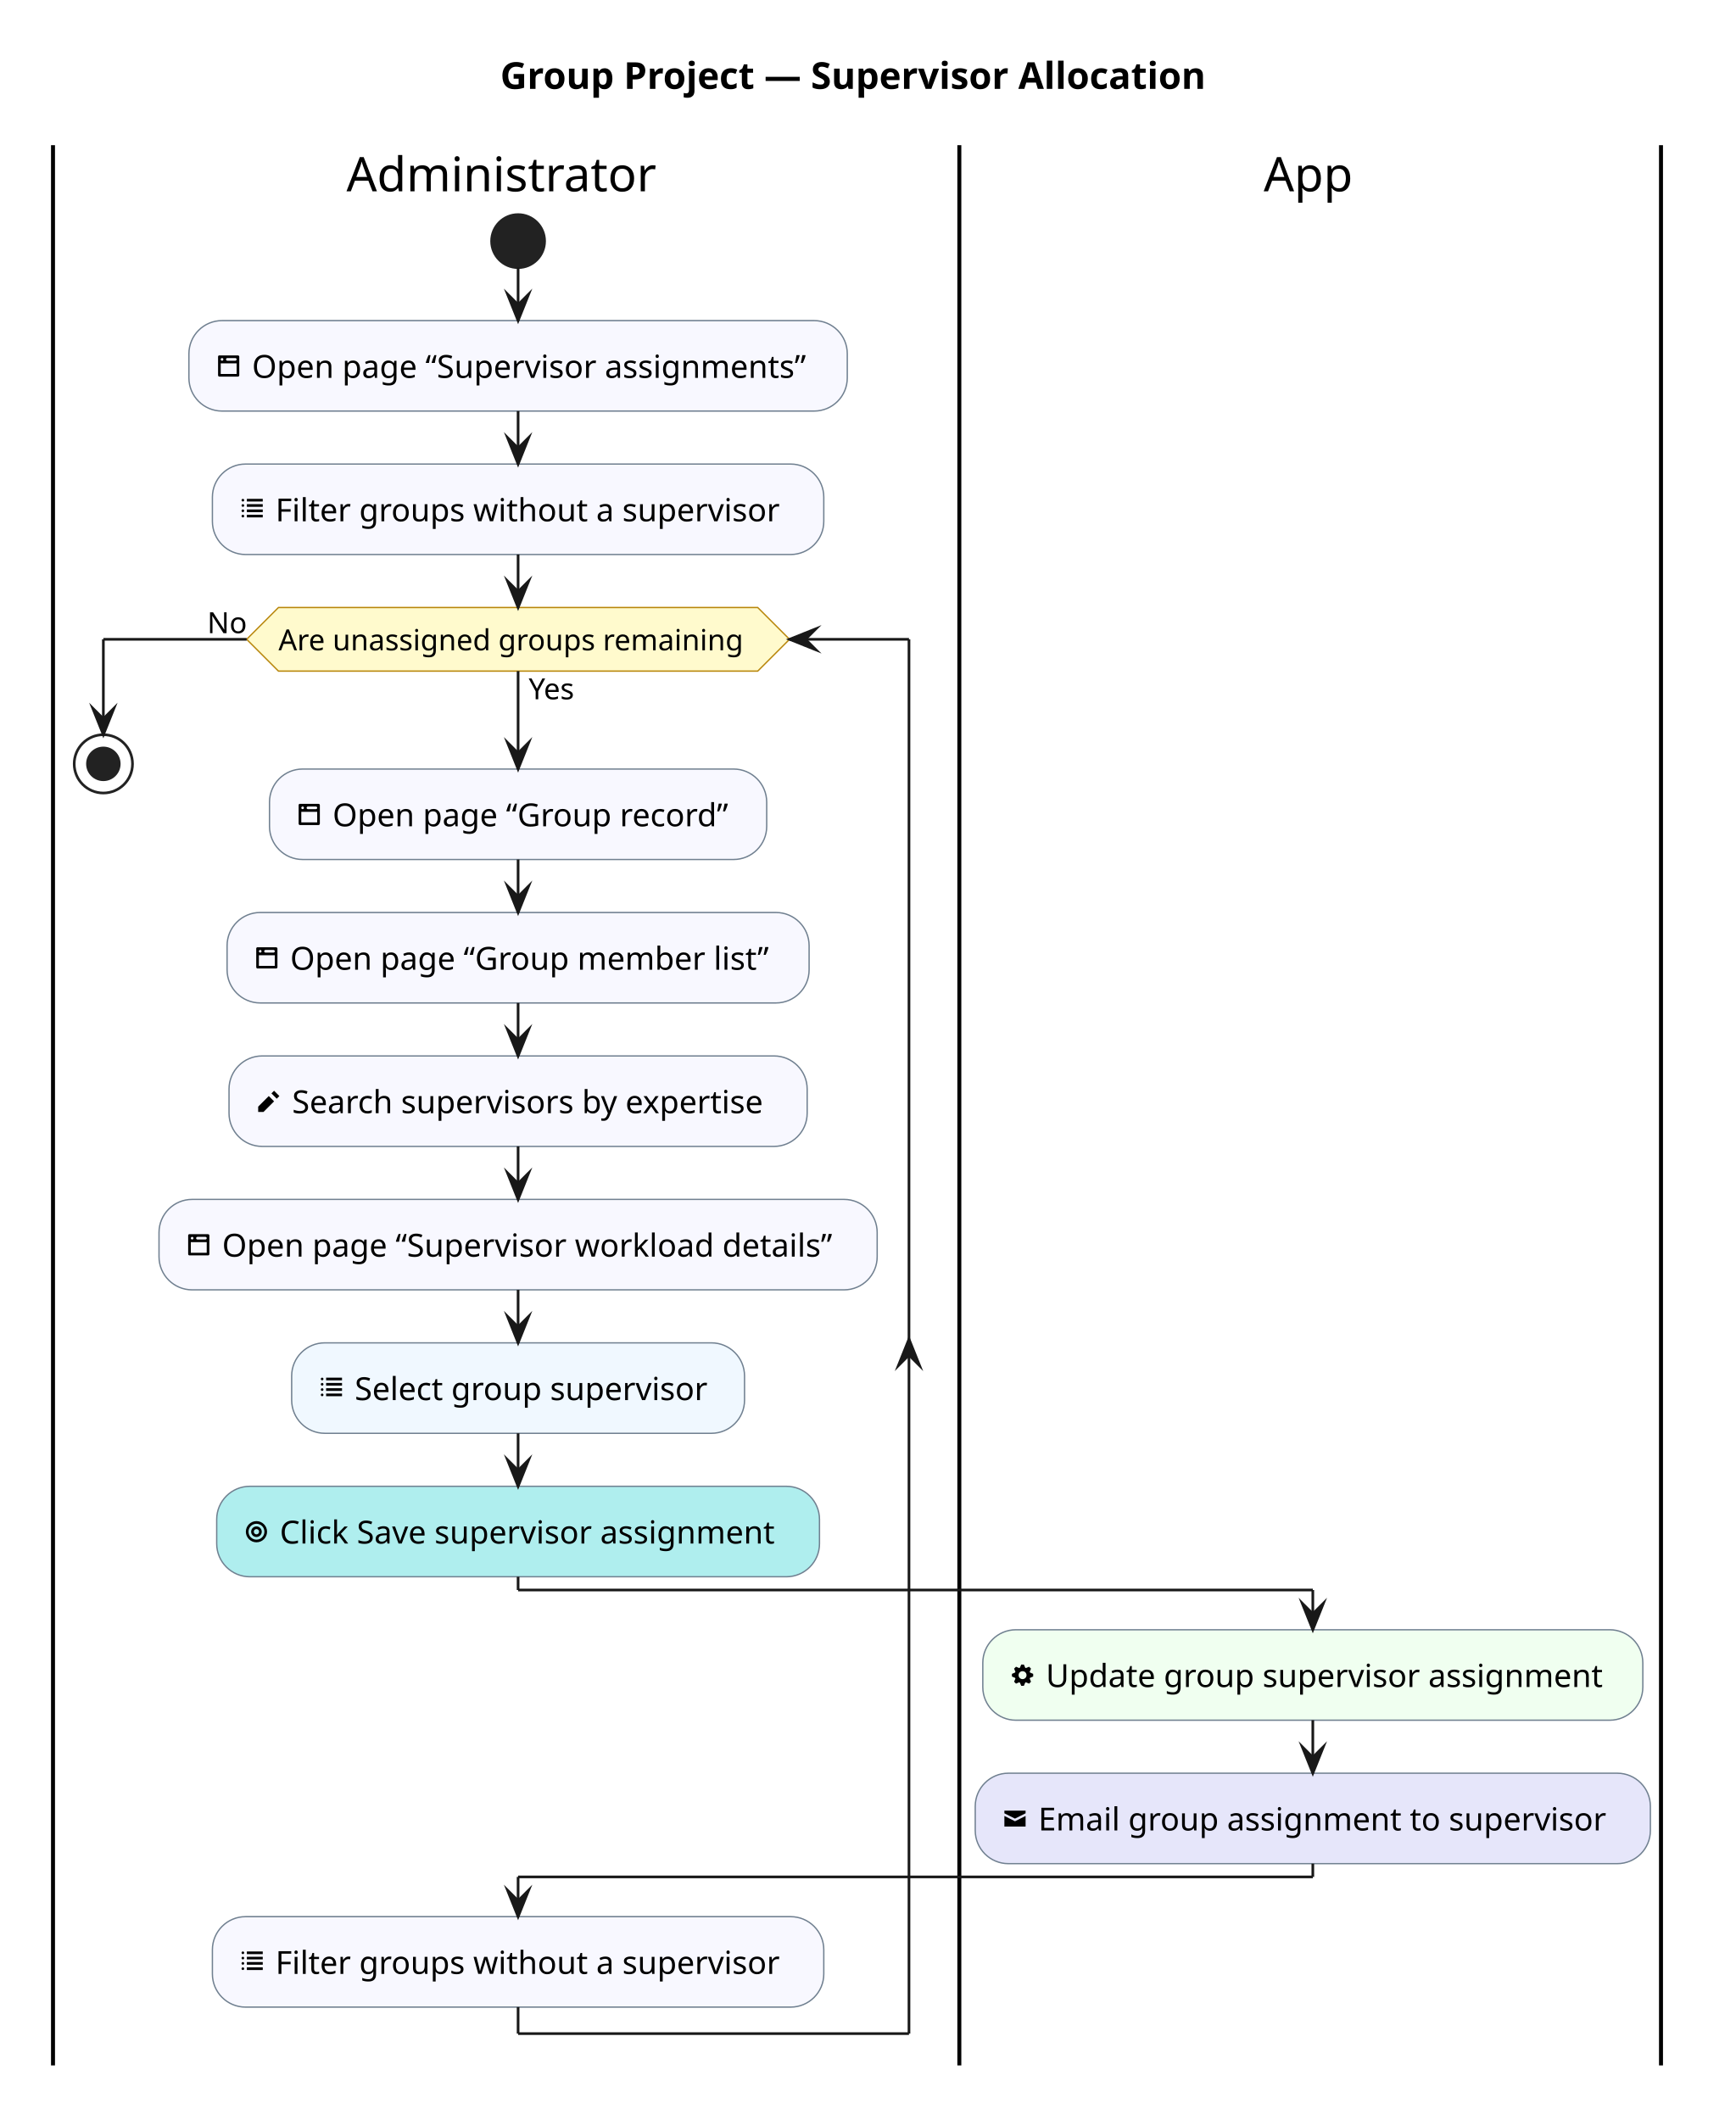
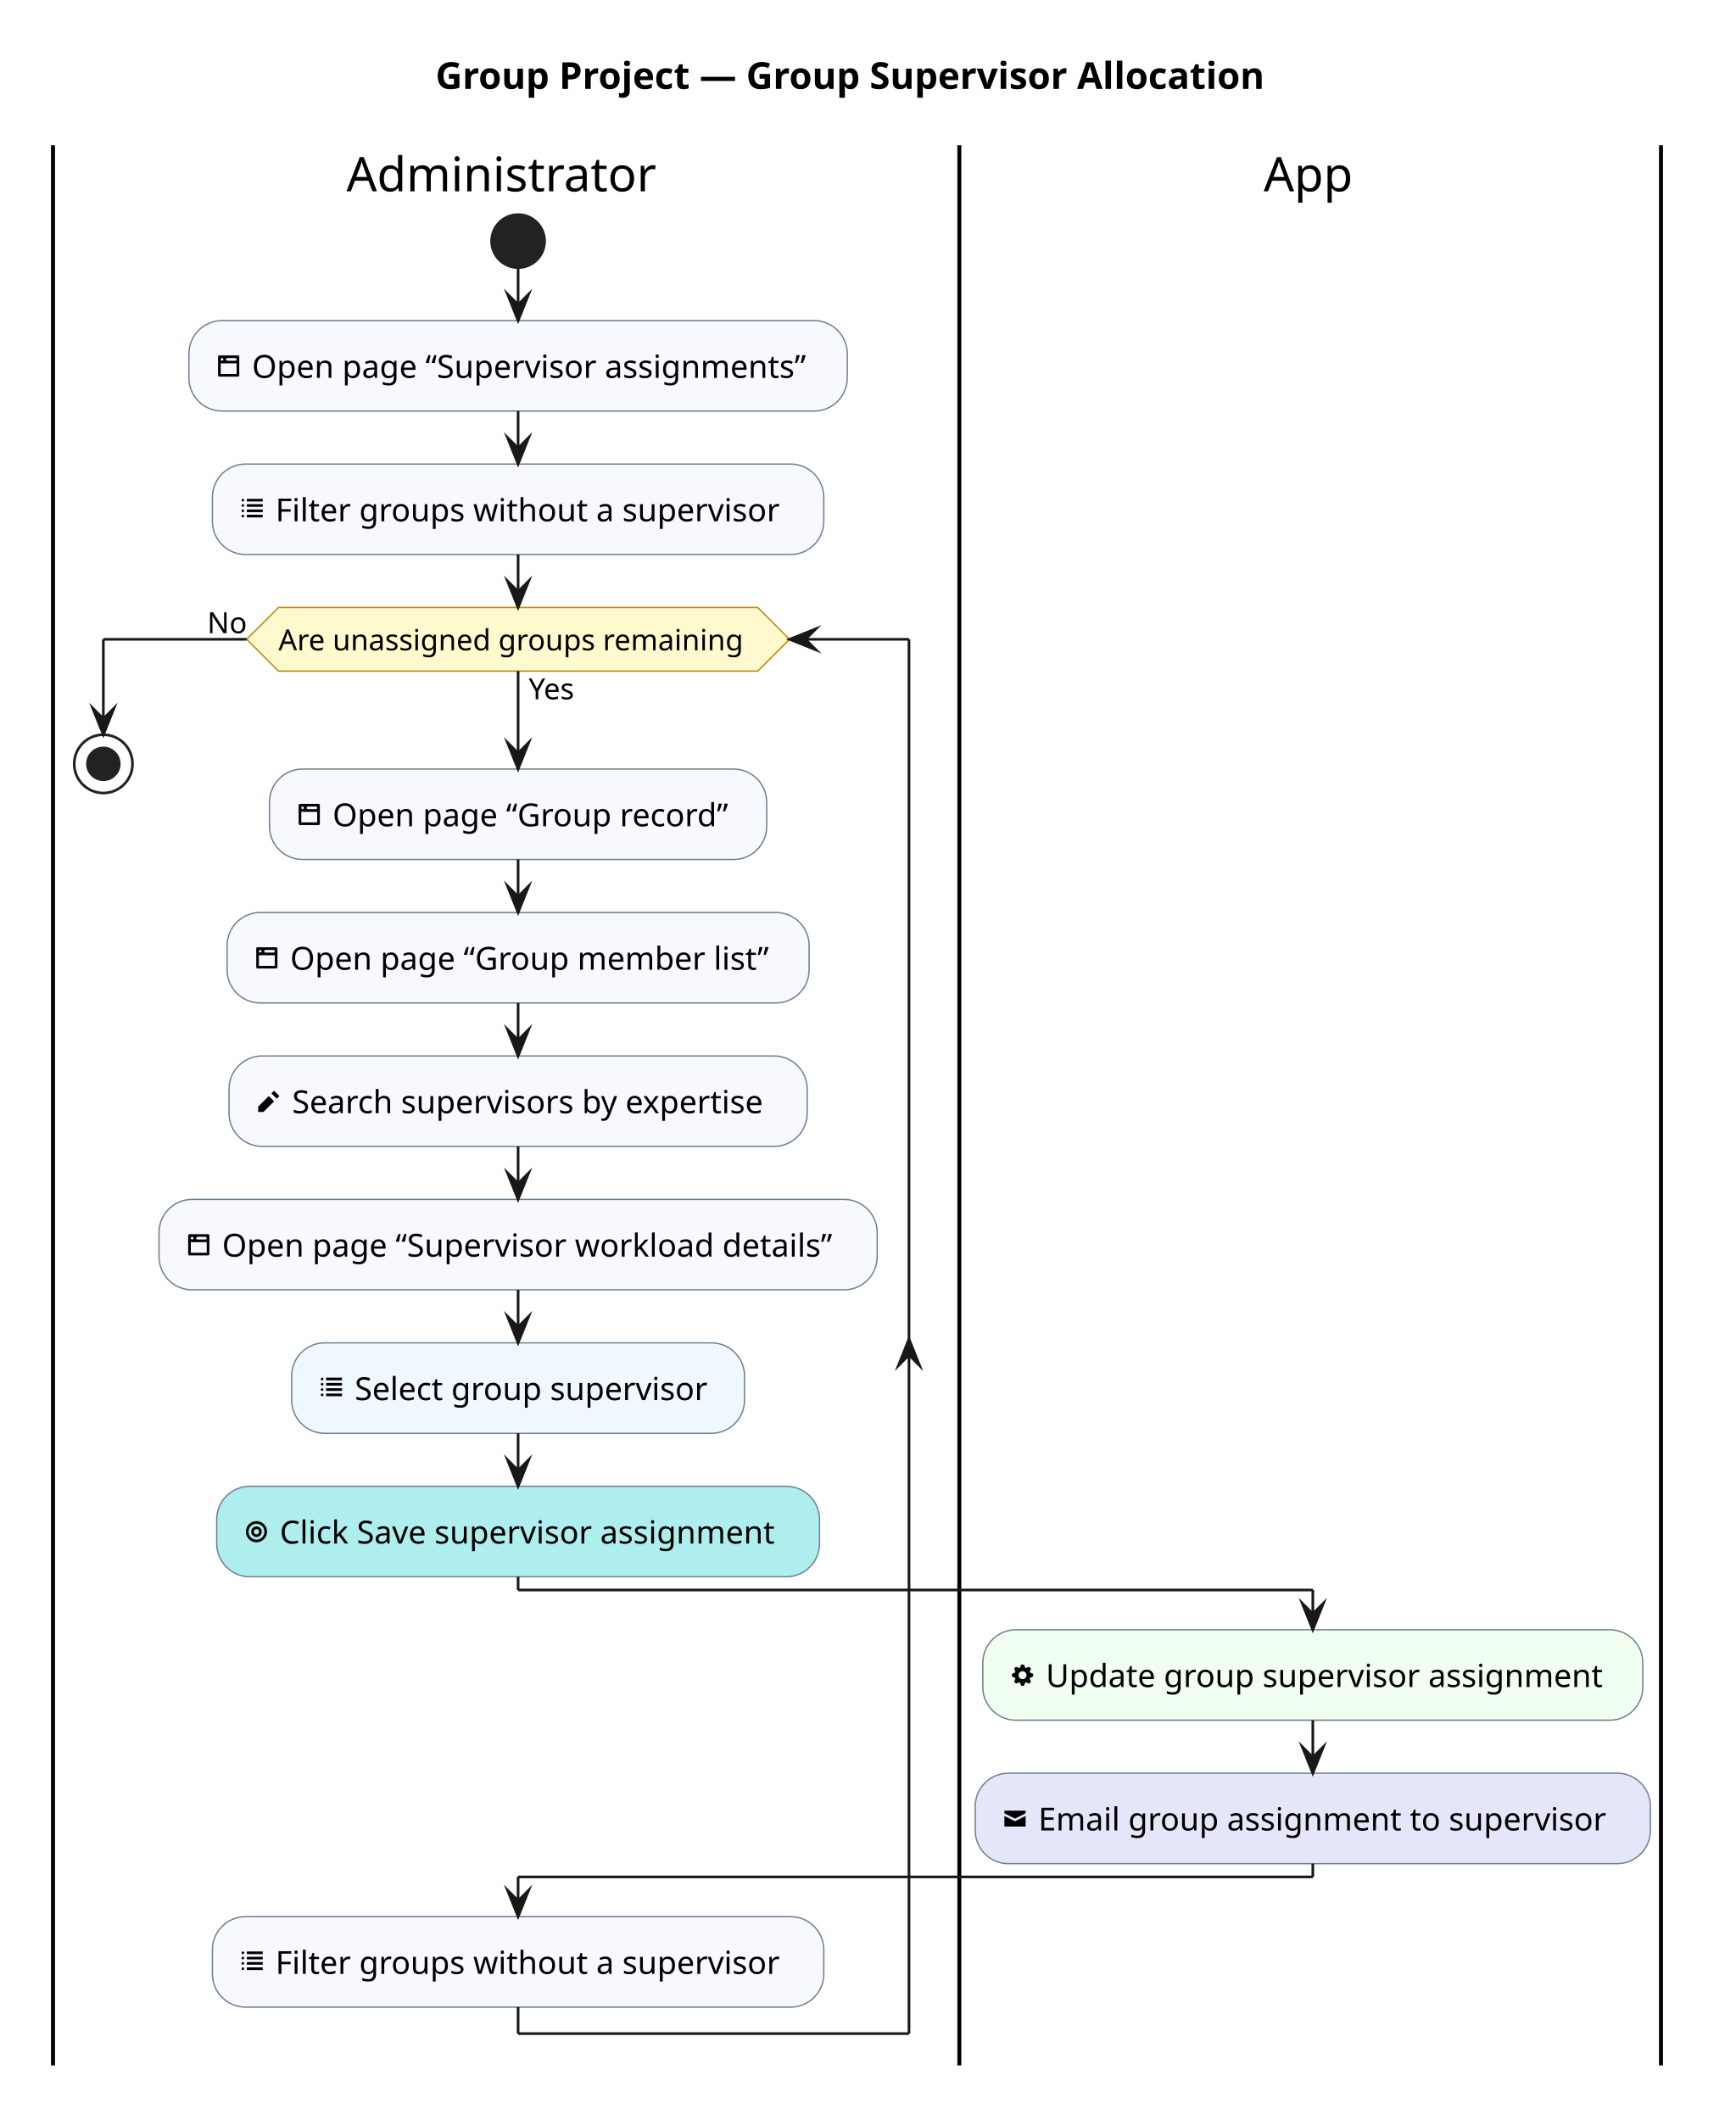
<svg xmlns="http://www.w3.org/2000/svg" contentStyleType="text/css" data-diagram-type="ACTIVITY" height="800px" preserveAspectRatio="none" style="width:655px;height:800px;background:#FFFFFF;" version="1.1" viewBox="0 0 655 800" width="655px" zoomAndPan="magnify">
  <defs />
  <g>
    <g class="title" data-source-line="2">
-       <text fill="#000000" font-family="sans-serif" font-size="14" font-weight="700" lengthAdjust="spacing" textLength="276.069" x="188.758" y="33.535">Group Project — Supervisor Allocation</text>
+       <text fill="#000000" font-family="sans-serif" font-size="14" font-weight="700" lengthAdjust="spacing" textLength="324.898" x="164.344" y="33.535">Group Project — Group Supervisor Allocation</text>
    </g>
    <rect fill="none" height="21.199" style="stroke:none;stroke-width:1;" width="608.586" x="20" y="54.785" />
    <ellipse cx="195.492" cy="90.984" fill="#222222" rx="10" ry="10" style="stroke:#222222;stroke-width:1;" />
    <rect fill="#F8F8FF" height="34.133" rx="12.5" ry="12.5" style="stroke:#708090;stroke-width:0.5;" width="248.42" x="71.282" y="120.984" />
    <path d="M82.622,134.117 A0.5,0.5 0 0 0 82.282,134.617 L82.282,141.617 A0.5,0.5 0 0 0 82.782,142.117 L89.782,142.117 A0.5,0.5 0 0 0 90.282,141.617 L90.282,134.617 A0.5,0.5 0 0 0 89.782,134.117 L82.782,134.117 A0.5,0.5 0 0 0 82.692,134.117 A0.5,0.5 0 0 0 82.632,134.117 M83.782,135.117 C84.062,135.117 84.282,135.337 84.282,135.617 C84.282,135.897 84.062,136.117 83.782,136.117 C83.502,136.117 83.282,135.897 83.282,135.617 C83.282,135.337 83.502,135.117 83.782,135.117 M85.782,135.117 L88.782,135.117 C89.062,135.117 89.282,135.337 89.282,135.617 C89.282,135.897 89.062,136.117 88.782,136.117 L85.782,136.117 C85.502,136.117 85.282,135.897 85.282,135.617 C85.282,135.337 85.502,135.117 85.782,135.117 M83.282,137.117 L89.282,137.117 L89.282,141.117 L83.282,141.117 L83.282,137.117" fill="#000000" />
    <text fill="#000000" font-family="sans-serif" font-size="12" lengthAdjust="spacing" textLength="214.623" x="95.079" y="142.586">Open page “Supervisor assignments”</text>
    <rect fill="#F8F8FF" height="34.133" rx="12.5" ry="12.5" style="stroke:#708090;stroke-width:0.5;" width="230.695" x="80.144" y="175.117" />
    <path d="M91.644,188.25 C91.365,188.25 91.144,188.47 91.144,188.75 C91.144,189.03 91.365,189.25 91.644,189.25 C91.924,189.25 92.144,189.03 92.144,188.75 C92.144,188.47 91.924,188.25 91.644,188.25 M93.144,188.25 L93.144,189.25 L99.144,189.25 L99.144,188.25 L93.144,188.25 M91.644,190.25 C91.365,190.25 91.144,190.47 91.144,190.75 C91.144,191.03 91.365,191.25 91.644,191.25 C91.924,191.25 92.144,191.03 92.144,190.75 C92.144,190.47 91.924,190.25 91.644,190.25 M93.144,190.25 L93.144,191.25 L99.144,191.25 L99.144,190.25 L93.144,190.25 M91.644,192.25 C91.365,192.25 91.144,192.47 91.144,192.75 C91.144,193.03 91.365,193.25 91.644,193.25 C91.924,193.25 92.144,193.03 92.144,192.75 C92.144,192.47 91.924,192.25 91.644,192.25 M93.144,192.25 L93.144,193.25 L99.144,193.25 L99.144,192.25 L93.144,192.25 M91.644,194.25 C91.365,194.25 91.144,194.47 91.144,194.75 C91.144,195.03 91.365,195.25 91.644,195.25 C91.924,195.25 92.144,195.03 92.144,194.75 C92.144,194.47 91.924,194.25 91.644,194.25 M93.144,194.25 L93.144,195.25 L99.144,195.25 L99.144,194.25 L93.144,194.25" fill="#000000" />
    <text fill="#000000" font-family="sans-serif" font-size="12" lengthAdjust="spacing" textLength="196.898" x="103.941" y="196.719">Filter groups without a supervisor</text>
    <rect fill="#F8F8FF" height="34.133" rx="12.5" ry="12.5" style="stroke:#708090;stroke-width:0.5;" width="187.611" x="101.686" y="290.205" />
    <path d="M113.026,303.338 A0.5,0.5 0 0 0 112.686,303.838 L112.686,310.838 A0.5,0.5 0 0 0 113.186,311.338 L120.186,311.338 A0.5,0.5 0 0 0 120.686,310.838 L120.686,303.838 A0.5,0.5 0 0 0 120.186,303.338 L113.186,303.338 A0.5,0.5 0 0 0 113.097,303.338 A0.5,0.5 0 0 0 113.037,303.338 M114.186,304.338 C114.466,304.338 114.686,304.558 114.686,304.838 C114.686,305.118 114.466,305.338 114.186,305.338 C113.906,305.338 113.686,305.118 113.686,304.838 C113.686,304.558 113.906,304.338 114.186,304.338 M116.186,304.338 L119.186,304.338 C119.466,304.338 119.686,304.558 119.686,304.838 C119.686,305.118 119.466,305.338 119.186,305.338 L116.186,305.338 C115.906,305.338 115.686,305.118 115.686,304.838 C115.686,304.558 115.906,304.338 116.186,304.338 M113.686,306.338 L119.686,306.338 L119.686,310.338 L113.686,310.338 L113.686,306.338" fill="#000000" />
    <text fill="#000000" font-family="sans-serif" font-size="12" lengthAdjust="spacing" textLength="153.815" x="125.483" y="311.807">Open page “Group record”</text>
    <rect fill="#F8F8FF" height="34.133" rx="12.5" ry="12.5" style="stroke:#708090;stroke-width:0.5;" width="219.615" x="85.685" y="344.338" />
    <path d="M97.025,357.471 A0.5,0.5 0 0 0 96.685,357.971 L96.685,364.971 A0.5,0.5 0 0 0 97.185,365.471 L104.185,365.471 A0.5,0.5 0 0 0 104.685,364.971 L104.685,357.971 A0.5,0.5 0 0 0 104.185,357.471 L97.185,357.471 A0.5,0.5 0 0 0 97.095,357.471 A0.5,0.5 0 0 0 97.035,357.471 M98.185,358.471 C98.465,358.471 98.685,358.691 98.685,358.971 C98.685,359.251 98.465,359.471 98.185,359.471 C97.905,359.471 97.685,359.251 97.685,358.971 C97.685,358.691 97.905,358.471 98.185,358.471 M100.185,358.471 L103.185,358.471 C103.465,358.471 103.685,358.691 103.685,358.971 C103.685,359.251 103.465,359.471 103.185,359.471 L100.185,359.471 C99.905,359.471 99.685,359.251 99.685,358.971 C99.685,358.691 99.905,358.471 100.185,358.471 M97.685,360.471 L103.685,360.471 L103.685,364.471 L97.685,364.471 L97.685,360.471" fill="#000000" />
    <text fill="#000000" font-family="sans-serif" font-size="12" lengthAdjust="spacing" textLength="185.818" x="109.481" y="365.94">Open page “Group member list”</text>
    <rect fill="#F8F8FF" height="34.133" rx="12.5" ry="12.5" style="stroke:#708090;stroke-width:0.5;" width="218.15" x="86.417" y="398.471" />
    <path d="M103.417,411.603 L102.417,412.603 L104.417,414.603 L105.417,413.603 L103.417,411.603 M101.417,413.603 L97.417,417.603 L97.417,419.603 L99.417,419.603 L103.417,415.603 L101.417,413.603" fill="#000000" />
    <text fill="#000000" font-family="sans-serif" font-size="12" lengthAdjust="spacing" textLength="184.353" x="110.214" y="420.072">Search supervisors by expertise</text>
    <rect fill="#F8F8FF" height="34.133" rx="12.5" ry="12.5" style="stroke:#708090;stroke-width:0.5;" width="270.984" x="60" y="452.603" />
    <path d="M71.34,465.736 A0.5,0.5 0 0 0 71,466.236 L71,473.236 A0.5,0.5 0 0 0 71.5,473.736 L78.5,473.736 A0.5,0.5 0 0 0 79,473.236 L79,466.236 A0.5,0.5 0 0 0 78.5,465.736 L71.5,465.736 A0.5,0.5 0 0 0 71.41,465.736 A0.5,0.5 0 0 0 71.35,465.736 M72.5,466.736 C72.78,466.736 73,466.956 73,467.236 C73,467.516 72.78,467.736 72.5,467.736 C72.22,467.736 72,467.516 72,467.236 C72,466.956 72.22,466.736 72.5,466.736 M74.5,466.736 L77.5,466.736 C77.78,466.736 78,466.956 78,467.236 C78,467.516 77.78,467.736 77.5,467.736 L74.5,467.736 C74.22,467.736 74,467.516 74,467.236 C74,466.956 74.22,466.736 74.5,466.736 M72,468.736 L78,468.736 L78,472.736 L72,472.736 L72,468.736" fill="#000000" />
    <text fill="#000000" font-family="sans-serif" font-size="12" lengthAdjust="spacing" textLength="237.188" x="83.797" y="474.205">Open page “Supervisor workload details”</text>
    <rect fill="#F0F8FF" height="34.133" rx="12.5" ry="12.5" style="stroke:#708090;stroke-width:0.5;" width="170.883" x="110.051" y="506.736" />
    <path d="M121.551,519.869 C121.271,519.869 121.051,520.089 121.051,520.369 C121.051,520.649 121.271,520.869 121.551,520.869 C121.831,520.869 122.051,520.649 122.051,520.369 C122.051,520.089 121.831,519.869 121.551,519.869 M123.051,519.869 L123.051,520.869 L129.051,520.869 L129.051,519.869 L123.051,519.869 M121.551,521.869 C121.271,521.869 121.051,522.089 121.051,522.369 C121.051,522.649 121.271,522.869 121.551,522.869 C121.831,522.869 122.051,522.649 122.051,522.369 C122.051,522.089 121.831,521.869 121.551,521.869 M123.051,521.869 L123.051,522.869 L129.051,522.869 L129.051,521.869 L123.051,521.869 M121.551,523.869 C121.271,523.869 121.051,524.089 121.051,524.369 C121.051,524.649 121.271,524.869 121.551,524.869 C121.831,524.869 122.051,524.649 122.051,524.369 C122.051,524.089 121.831,523.869 121.551,523.869 M123.051,523.869 L123.051,524.869 L129.051,524.869 L129.051,523.869 L123.051,523.869 M121.551,525.869 C121.271,525.869 121.051,526.089 121.051,526.369 C121.051,526.649 121.271,526.869 121.551,526.869 C121.831,526.869 122.051,526.649 122.051,526.369 C122.051,526.089 121.831,525.869 121.551,525.869 M123.051,525.869 L123.051,526.869 L129.051,526.869 L129.051,525.869 L123.051,525.869" fill="#000000" />
    <text fill="#000000" font-family="sans-serif" font-size="12" lengthAdjust="spacing" textLength="137.086" x="133.848" y="528.338">Select group supervisor</text>
    <rect fill="#AFEEEE" height="34.133" rx="12.5" ry="12.5" style="stroke:#708090;stroke-width:0.5;" width="227.449" x="81.768" y="560.869" />
    <path d="M96.768,574.002 C94.568,574.002 92.768,575.802 92.768,578.002 C92.768,580.202 94.568,582.002 96.768,582.002 C98.968,582.002 100.768,580.202 100.768,578.002 C100.768,575.802 98.968,574.002 96.768,574.002 M96.768,575.002 C98.428,575.002 99.768,576.342 99.768,578.002 C99.768,579.662 98.428,581.002 96.768,581.002 C95.108,581.002 93.768,579.662 93.768,578.002 C93.768,576.342 95.108,575.002 96.768,575.002 M96.768,576.002 C95.668,576.002 94.768,576.902 94.768,578.002 C94.768,579.102 95.668,580.002 96.768,580.002 C97.868,580.002 98.768,579.102 98.768,578.002 C98.768,576.902 97.868,576.002 96.768,576.002 M96.768,577.002 C97.328,577.002 97.768,577.442 97.768,578.002 C97.768,578.562 97.328,579.002 96.768,579.002 C96.208,579.002 95.768,578.562 95.768,578.002 C95.768,577.442 96.208,577.002 96.768,577.002" fill="#000000" />
    <text fill="#000000" font-family="sans-serif" font-size="12" lengthAdjust="spacing" textLength="193.652" x="105.564" y="582.471">Click Save supervisor assignment</text>
    <rect fill="#F8F8FF" height="34.133" rx="12.5" ry="12.5" style="stroke:#708090;stroke-width:0.5;" width="230.695" x="80.144" y="723.268" />
    <path d="M91.644,736.4 C91.365,736.4 91.144,736.62 91.144,736.9 C91.144,737.18 91.365,737.4 91.644,737.4 C91.924,737.4 92.144,737.18 92.144,736.9 C92.144,736.62 91.924,736.4 91.644,736.4 M93.144,736.4 L93.144,737.4 L99.144,737.4 L99.144,736.4 L93.144,736.4 M91.644,738.4 C91.365,738.4 91.144,738.62 91.144,738.9 C91.144,739.18 91.365,739.4 91.644,739.4 C91.924,739.4 92.144,739.18 92.144,738.9 C92.144,738.62 91.924,738.4 91.644,738.4 M93.144,738.4 L93.144,739.4 L99.144,739.4 L99.144,738.4 L93.144,738.4 M91.644,740.4 C91.365,740.4 91.144,740.62 91.144,740.9 C91.144,741.18 91.365,741.4 91.644,741.4 C91.924,741.4 92.144,741.18 92.144,740.9 C92.144,740.62 91.924,740.4 91.644,740.4 M93.144,740.4 L93.144,741.4 L99.144,741.4 L99.144,740.4 L93.144,740.4 M91.644,742.4 C91.365,742.4 91.144,742.62 91.144,742.9 C91.144,743.18 91.365,743.4 91.644,743.4 C91.924,743.4 92.144,743.18 92.144,742.9 C92.144,742.62 91.924,742.4 91.644,742.4 M93.144,742.4 L93.144,743.4 L99.144,743.4 L99.144,742.4 L93.144,742.4" fill="#000000" />
    <text fill="#000000" font-family="sans-serif" font-size="12" lengthAdjust="spacing" textLength="196.898" x="103.941" y="744.869">Filter groups without a supervisor</text>
    <polygon fill="#FFFACD" points="105.073,229.25,285.912,229.25,297.912,241.25,285.912,253.25,105.073,253.25,93.073,241.25,105.073,229.25" style="stroke:#B8860B;stroke-width:0.5;stroke-linejoin:miter;stroke-miterlimit:10;" />
    <text fill="#000000" font-family="sans-serif" font-size="11" lengthAdjust="spacing" textLength="18.589" x="199.492" y="263.885">Yes</text>
    <text fill="#000000" font-family="sans-serif" font-size="11" lengthAdjust="spacing" textLength="180.839" x="105.073" y="245.407">Are unassigned groups remaining</text>
    <text fill="#000000" font-family="sans-serif" font-size="11" lengthAdjust="spacing" textLength="14.883" x="78.189" y="238.93">No</text>
    <ellipse cx="39" cy="288.25" fill="none" rx="11" ry="11" style="stroke:#222222;stroke-width:1;" />
    <ellipse cx="39" cy="288.25" fill="#222222" rx="6" ry="6" style="stroke:#222222;stroke-width:1;" />
    <line style="stroke:#000000;stroke-width:1.5;" x1="20" x2="20" y1="54.785" y2="779.4" />
    <rect fill="#F0FFF0" height="34.133" rx="12.5" ry="12.5" style="stroke:#708090;stroke-width:0.5;" width="249.047" x="370.838" y="615.002" />
    <path d="M385.338,628.135 L384.838,629.325 C384.738,629.355 384.648,629.405 384.558,629.455 L383.368,628.955 L382.648,629.675 L383.148,630.865 C383.098,630.965 383.058,631.045 383.018,631.145 L381.828,631.645 L381.828,632.645 L383.018,633.145 C383.058,633.245 383.098,633.325 383.148,633.425 L382.648,634.615 L383.368,635.335 L384.558,634.835 C384.648,634.875 384.738,634.925 384.838,634.965 L385.338,636.155 L386.338,636.155 L386.838,634.965 C386.928,634.925 387.028,634.885 387.118,634.835 L388.308,635.335 L389.028,634.615 L388.528,633.425 C388.568,633.335 388.618,633.235 388.658,633.145 L389.848,632.645 L389.848,631.645 L388.658,631.145 C388.628,631.055 388.578,630.955 388.528,630.865 L389.028,629.675 L388.308,628.955 L387.118,629.455 C387.028,629.415 386.928,629.365 386.838,629.325 L386.338,628.135 L385.338,628.135 M385.838,630.635 C386.668,630.635 387.338,631.305 387.338,632.135 C387.338,632.965 386.668,633.635 385.838,633.635 C385.008,633.635 384.338,632.965 384.338,632.135 C384.338,631.305 385.008,630.635 385.838,630.635" fill="#000000" />
    <text fill="#000000" font-family="sans-serif" font-size="12" lengthAdjust="spacing" textLength="215.25" x="394.635" y="636.604">Update group supervisor assignment</text>
    <rect fill="#E6E6FA" height="34.133" rx="12.5" ry="12.5" style="stroke:#708090;stroke-width:0.5;" width="254.754" x="367.984" y="669.135" />
    <path d="M378.984,683.268 L378.984,684.268 L382.984,686.268 L386.984,684.268 L386.984,683.268 L378.984,683.268 M378.984,685.268 L378.984,689.268 L386.984,689.268 L386.984,685.268 L382.984,687.268 L378.984,685.268" fill="#000000" />
    <text fill="#000000" font-family="sans-serif" font-size="12" lengthAdjust="spacing" textLength="220.957" x="391.781" y="690.736">Email group assignment to supervisor</text>
    <line style="stroke:#000000;stroke-width:1.5;" x1="361.984" x2="361.984" y1="54.785" y2="779.4" />
    <line style="stroke:#000000;stroke-width:1.5;" x1="626.738" x2="626.738" y1="54.785" y2="779.4" />
    <line style="stroke:#181818;stroke-width:1;" x1="195.492" x2="195.492" y1="100.984" y2="120.984" />
    <polygon fill="#181818" points="191.492,110.984,195.492,120.984,199.492,110.984,195.492,114.984" style="stroke:#181818;stroke-width:1;stroke-linejoin:miter;stroke-miterlimit:10;" />
    <line style="stroke:#181818;stroke-width:1;" x1="195.492" x2="195.492" y1="155.117" y2="175.117" />
    <polygon fill="#181818" points="191.492,165.117,195.492,175.117,199.492,165.117,195.492,169.117" style="stroke:#181818;stroke-width:1;stroke-linejoin:miter;stroke-miterlimit:10;" />
    <line style="stroke:#181818;stroke-width:1;" x1="195.492" x2="195.492" y1="324.338" y2="344.338" />
    <polygon fill="#181818" points="191.492,334.338,195.492,344.338,199.492,334.338,195.492,338.338" style="stroke:#181818;stroke-width:1;stroke-linejoin:miter;stroke-miterlimit:10;" />
    <line style="stroke:#181818;stroke-width:1;" x1="195.492" x2="195.492" y1="378.471" y2="398.471" />
    <polygon fill="#181818" points="191.492,388.471,195.492,398.471,199.492,388.471,195.492,392.471" style="stroke:#181818;stroke-width:1;stroke-linejoin:miter;stroke-miterlimit:10;" />
    <line style="stroke:#181818;stroke-width:1;" x1="195.492" x2="195.492" y1="432.603" y2="452.603" />
    <polygon fill="#181818" points="191.492,442.603,195.492,452.603,199.492,442.603,195.492,446.603" style="stroke:#181818;stroke-width:1;stroke-linejoin:miter;stroke-miterlimit:10;" />
    <line style="stroke:#181818;stroke-width:1;" x1="195.492" x2="195.492" y1="486.736" y2="506.736" />
    <polygon fill="#181818" points="191.492,496.736,195.492,506.736,199.492,496.736,195.492,500.736" style="stroke:#181818;stroke-width:1;stroke-linejoin:miter;stroke-miterlimit:10;" />
    <line style="stroke:#181818;stroke-width:1;" x1="195.492" x2="195.492" y1="540.869" y2="560.869" />
    <polygon fill="#181818" points="191.492,550.869,195.492,560.869,199.492,550.869,195.492,554.869" style="stroke:#181818;stroke-width:1;stroke-linejoin:miter;stroke-miterlimit:10;" />
    <line style="stroke:#181818;stroke-width:1;" x1="195.492" x2="195.492" y1="253.25" y2="290.205" />
    <polygon fill="#181818" points="191.492,280.205,195.492,290.205,199.492,280.205,195.492,284.205" style="stroke:#181818;stroke-width:1;stroke-linejoin:miter;stroke-miterlimit:10;" />
    <line style="stroke:#181818;stroke-width:1;" x1="195.492" x2="195.492" y1="757.4" y2="767.4" />
    <line style="stroke:#181818;stroke-width:1;" x1="195.492" x2="342.984" y1="767.4" y2="767.4" />
    <polygon fill="#181818" points="338.984,515.325,342.984,505.325,346.984,515.325,342.984,511.325" style="stroke:#181818;stroke-width:1;stroke-linejoin:miter;stroke-miterlimit:10;" />
    <line style="stroke:#181818;stroke-width:1;" x1="342.984" x2="342.984" y1="241.25" y2="767.4" />
    <line style="stroke:#181818;stroke-width:1;" x1="342.984" x2="297.912" y1="241.25" y2="241.25" />
    <polygon fill="#181818" points="307.912,237.25,297.912,241.25,307.912,245.25,303.912,241.25" style="stroke:#181818;stroke-width:1;stroke-linejoin:miter;stroke-miterlimit:10;" />
    <line style="stroke:#181818;stroke-width:1;" x1="93.073" x2="39" y1="241.25" y2="241.25" />
    <line style="stroke:#181818;stroke-width:1;" x1="39" x2="39" y1="241.25" y2="277.25" />
    <polygon fill="#181818" points="35,267.25,39,277.25,43,267.25,39,271.25" style="stroke:#181818;stroke-width:1;stroke-linejoin:miter;stroke-miterlimit:10;" />
    <line style="stroke:#181818;stroke-width:1;" x1="195.492" x2="195.492" y1="209.25" y2="229.25" />
    <polygon fill="#181818" points="191.492,219.25,195.492,229.25,199.492,219.25,195.492,223.25" style="stroke:#181818;stroke-width:1;stroke-linejoin:miter;stroke-miterlimit:10;" />
    <line style="stroke:#181818;stroke-width:1;" x1="495.361" x2="495.361" y1="649.135" y2="669.135" />
    <polygon fill="#181818" points="491.361,659.135,495.361,669.135,499.361,659.135,495.361,663.135" style="stroke:#181818;stroke-width:1;stroke-linejoin:miter;stroke-miterlimit:10;" />
    <line style="stroke:#181818;stroke-width:1;" x1="195.492" x2="195.492" y1="595.002" y2="600.002" />
    <line style="stroke:#181818;stroke-width:1;" x1="195.492" x2="495.361" y1="600.002" y2="600.002" />
    <line style="stroke:#181818;stroke-width:1;" x1="495.361" x2="495.361" y1="600.002" y2="615.002" />
    <polygon fill="#181818" points="491.361,605.002,495.361,615.002,499.361,605.002,495.361,609.002" style="stroke:#181818;stroke-width:1;stroke-linejoin:miter;stroke-miterlimit:10;" />
    <line style="stroke:#181818;stroke-width:1;" x1="495.361" x2="495.361" y1="703.268" y2="708.268" />
    <line style="stroke:#181818;stroke-width:1;" x1="495.361" x2="195.492" y1="708.268" y2="708.268" />
    <line style="stroke:#181818;stroke-width:1;" x1="195.492" x2="195.492" y1="708.268" y2="723.268" />
    <polygon fill="#181818" points="191.492,713.268,195.492,723.268,199.492,713.268,195.492,717.268" style="stroke:#181818;stroke-width:1;stroke-linejoin:miter;stroke-miterlimit:10;" />
    <text fill="#000000" font-family="sans-serif" font-size="18" lengthAdjust="spacing" textLength="120.498" x="130.743" y="72.188">Administrator</text>
    <text fill="#000000" font-family="sans-serif" font-size="18" lengthAdjust="spacing" textLength="35.077" x="476.823" y="72.188">App</text>
  </g>
</svg>
